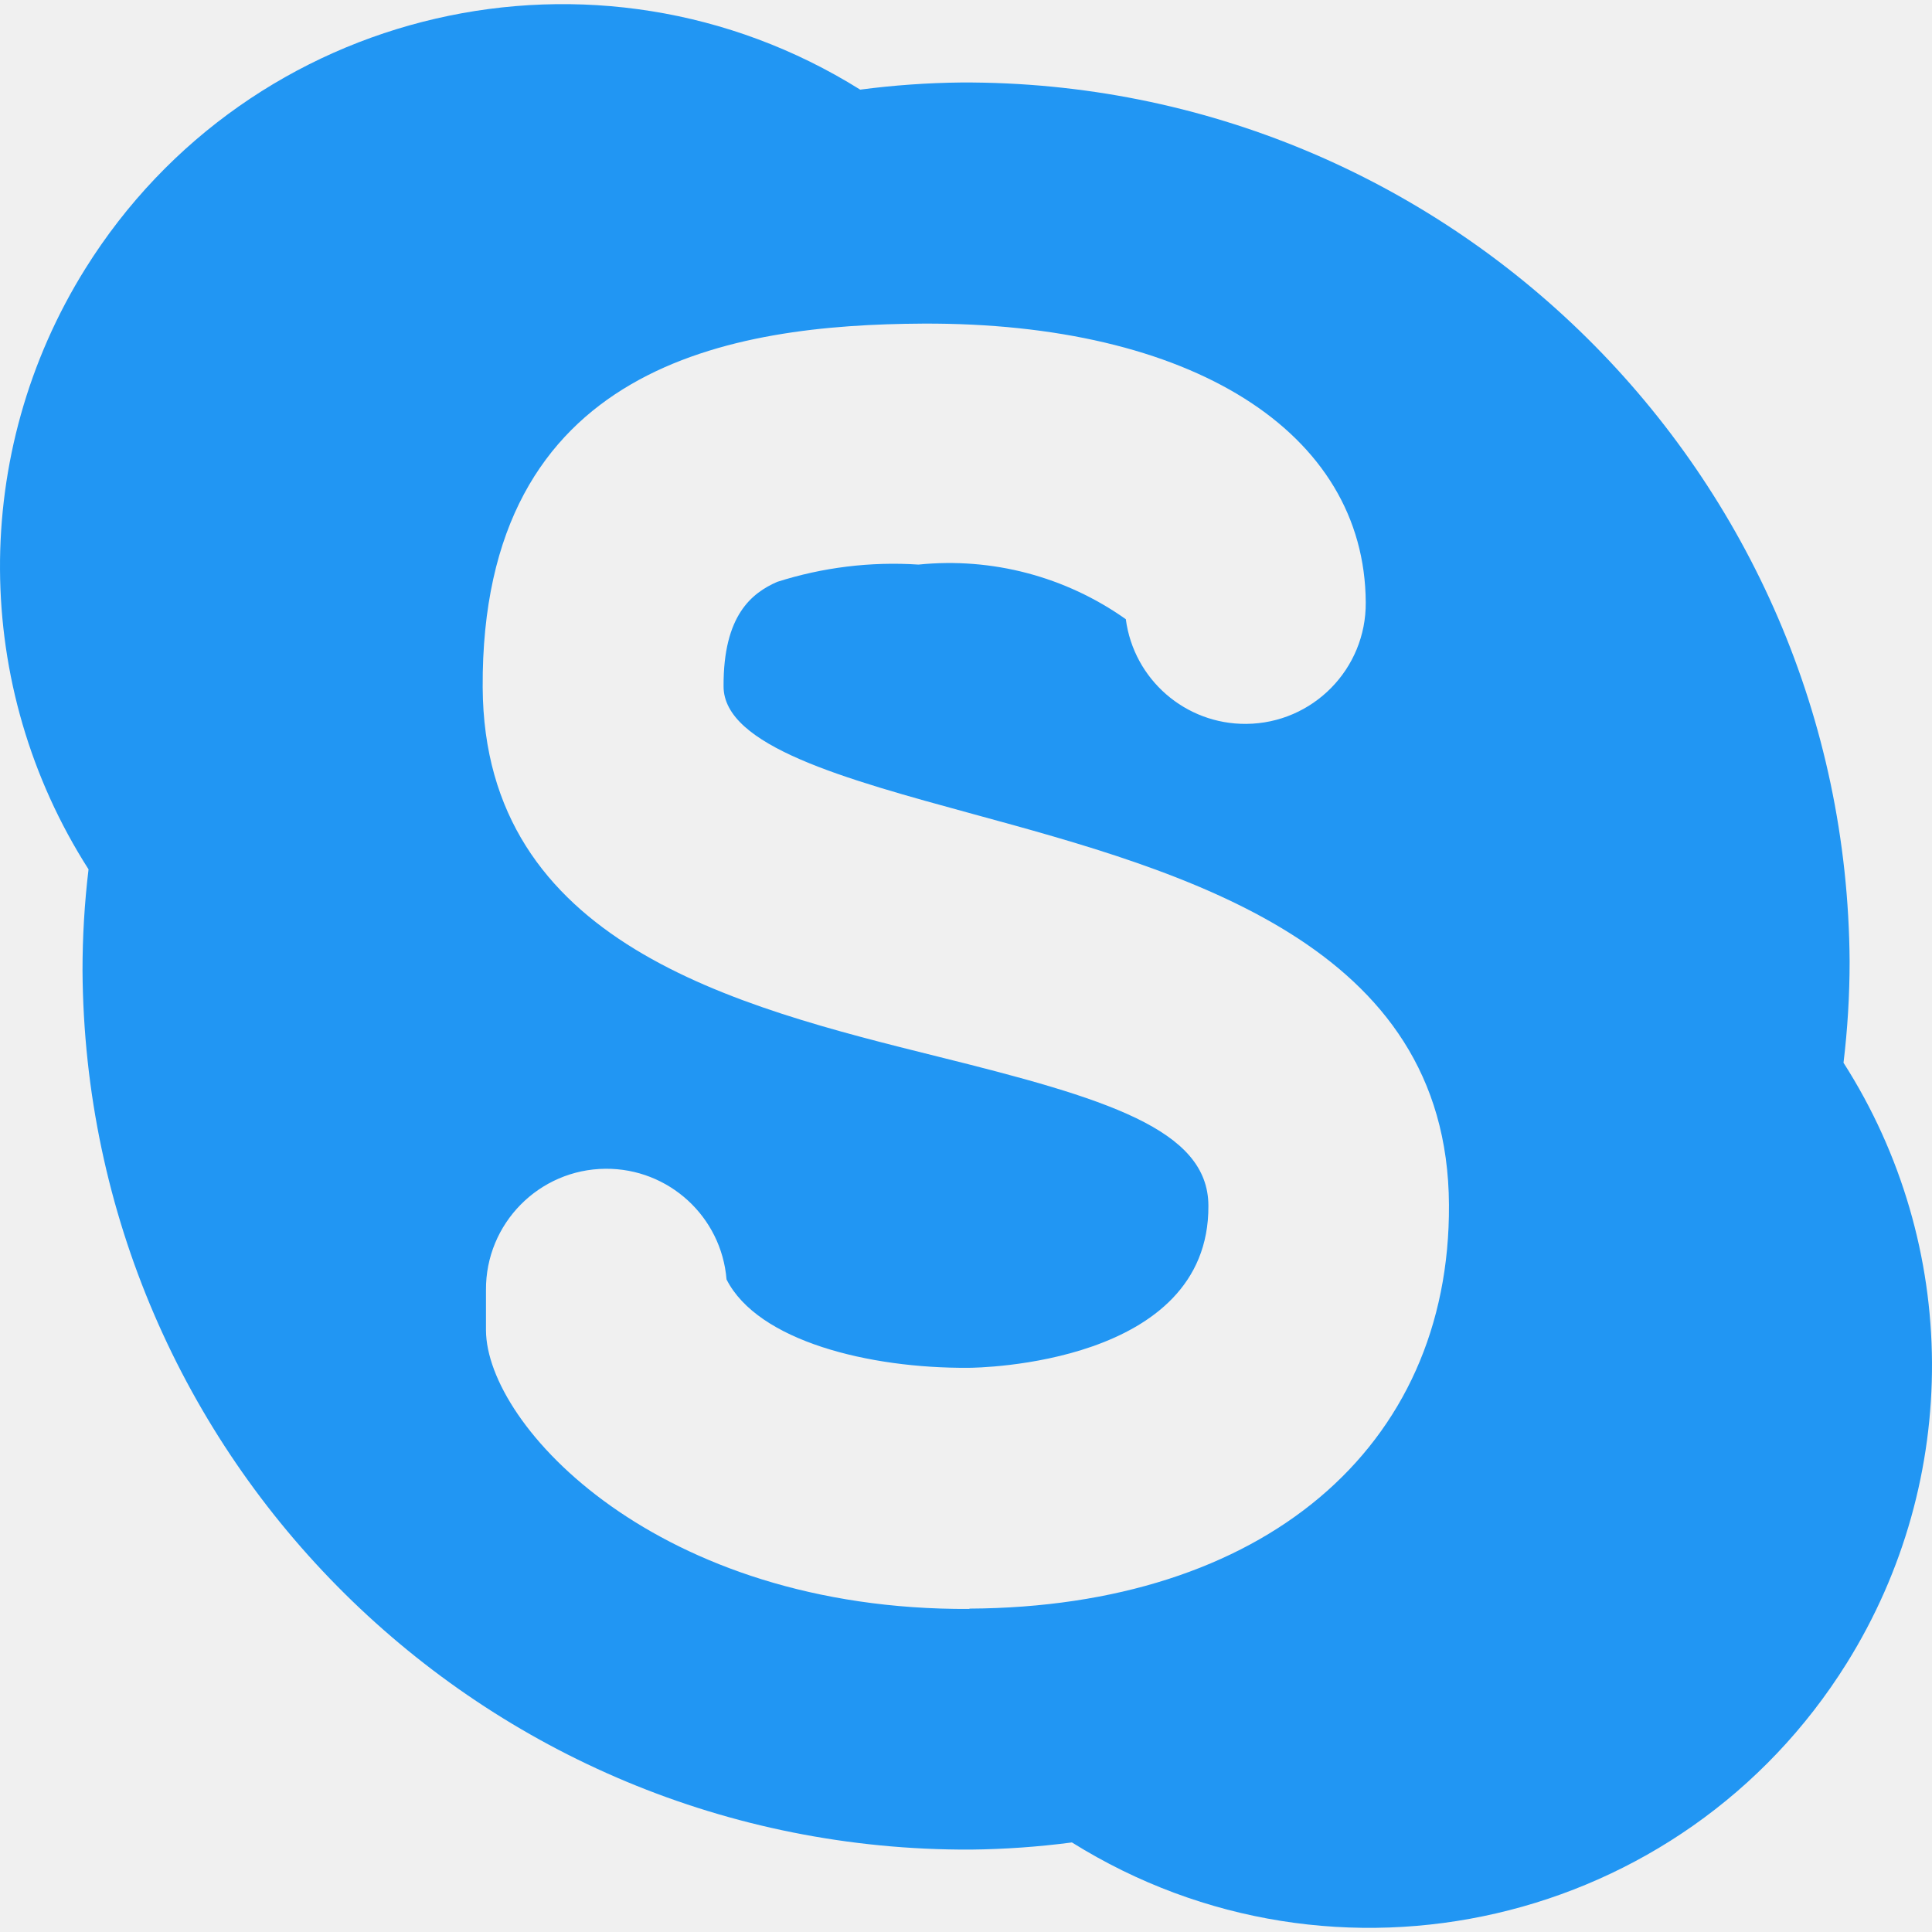
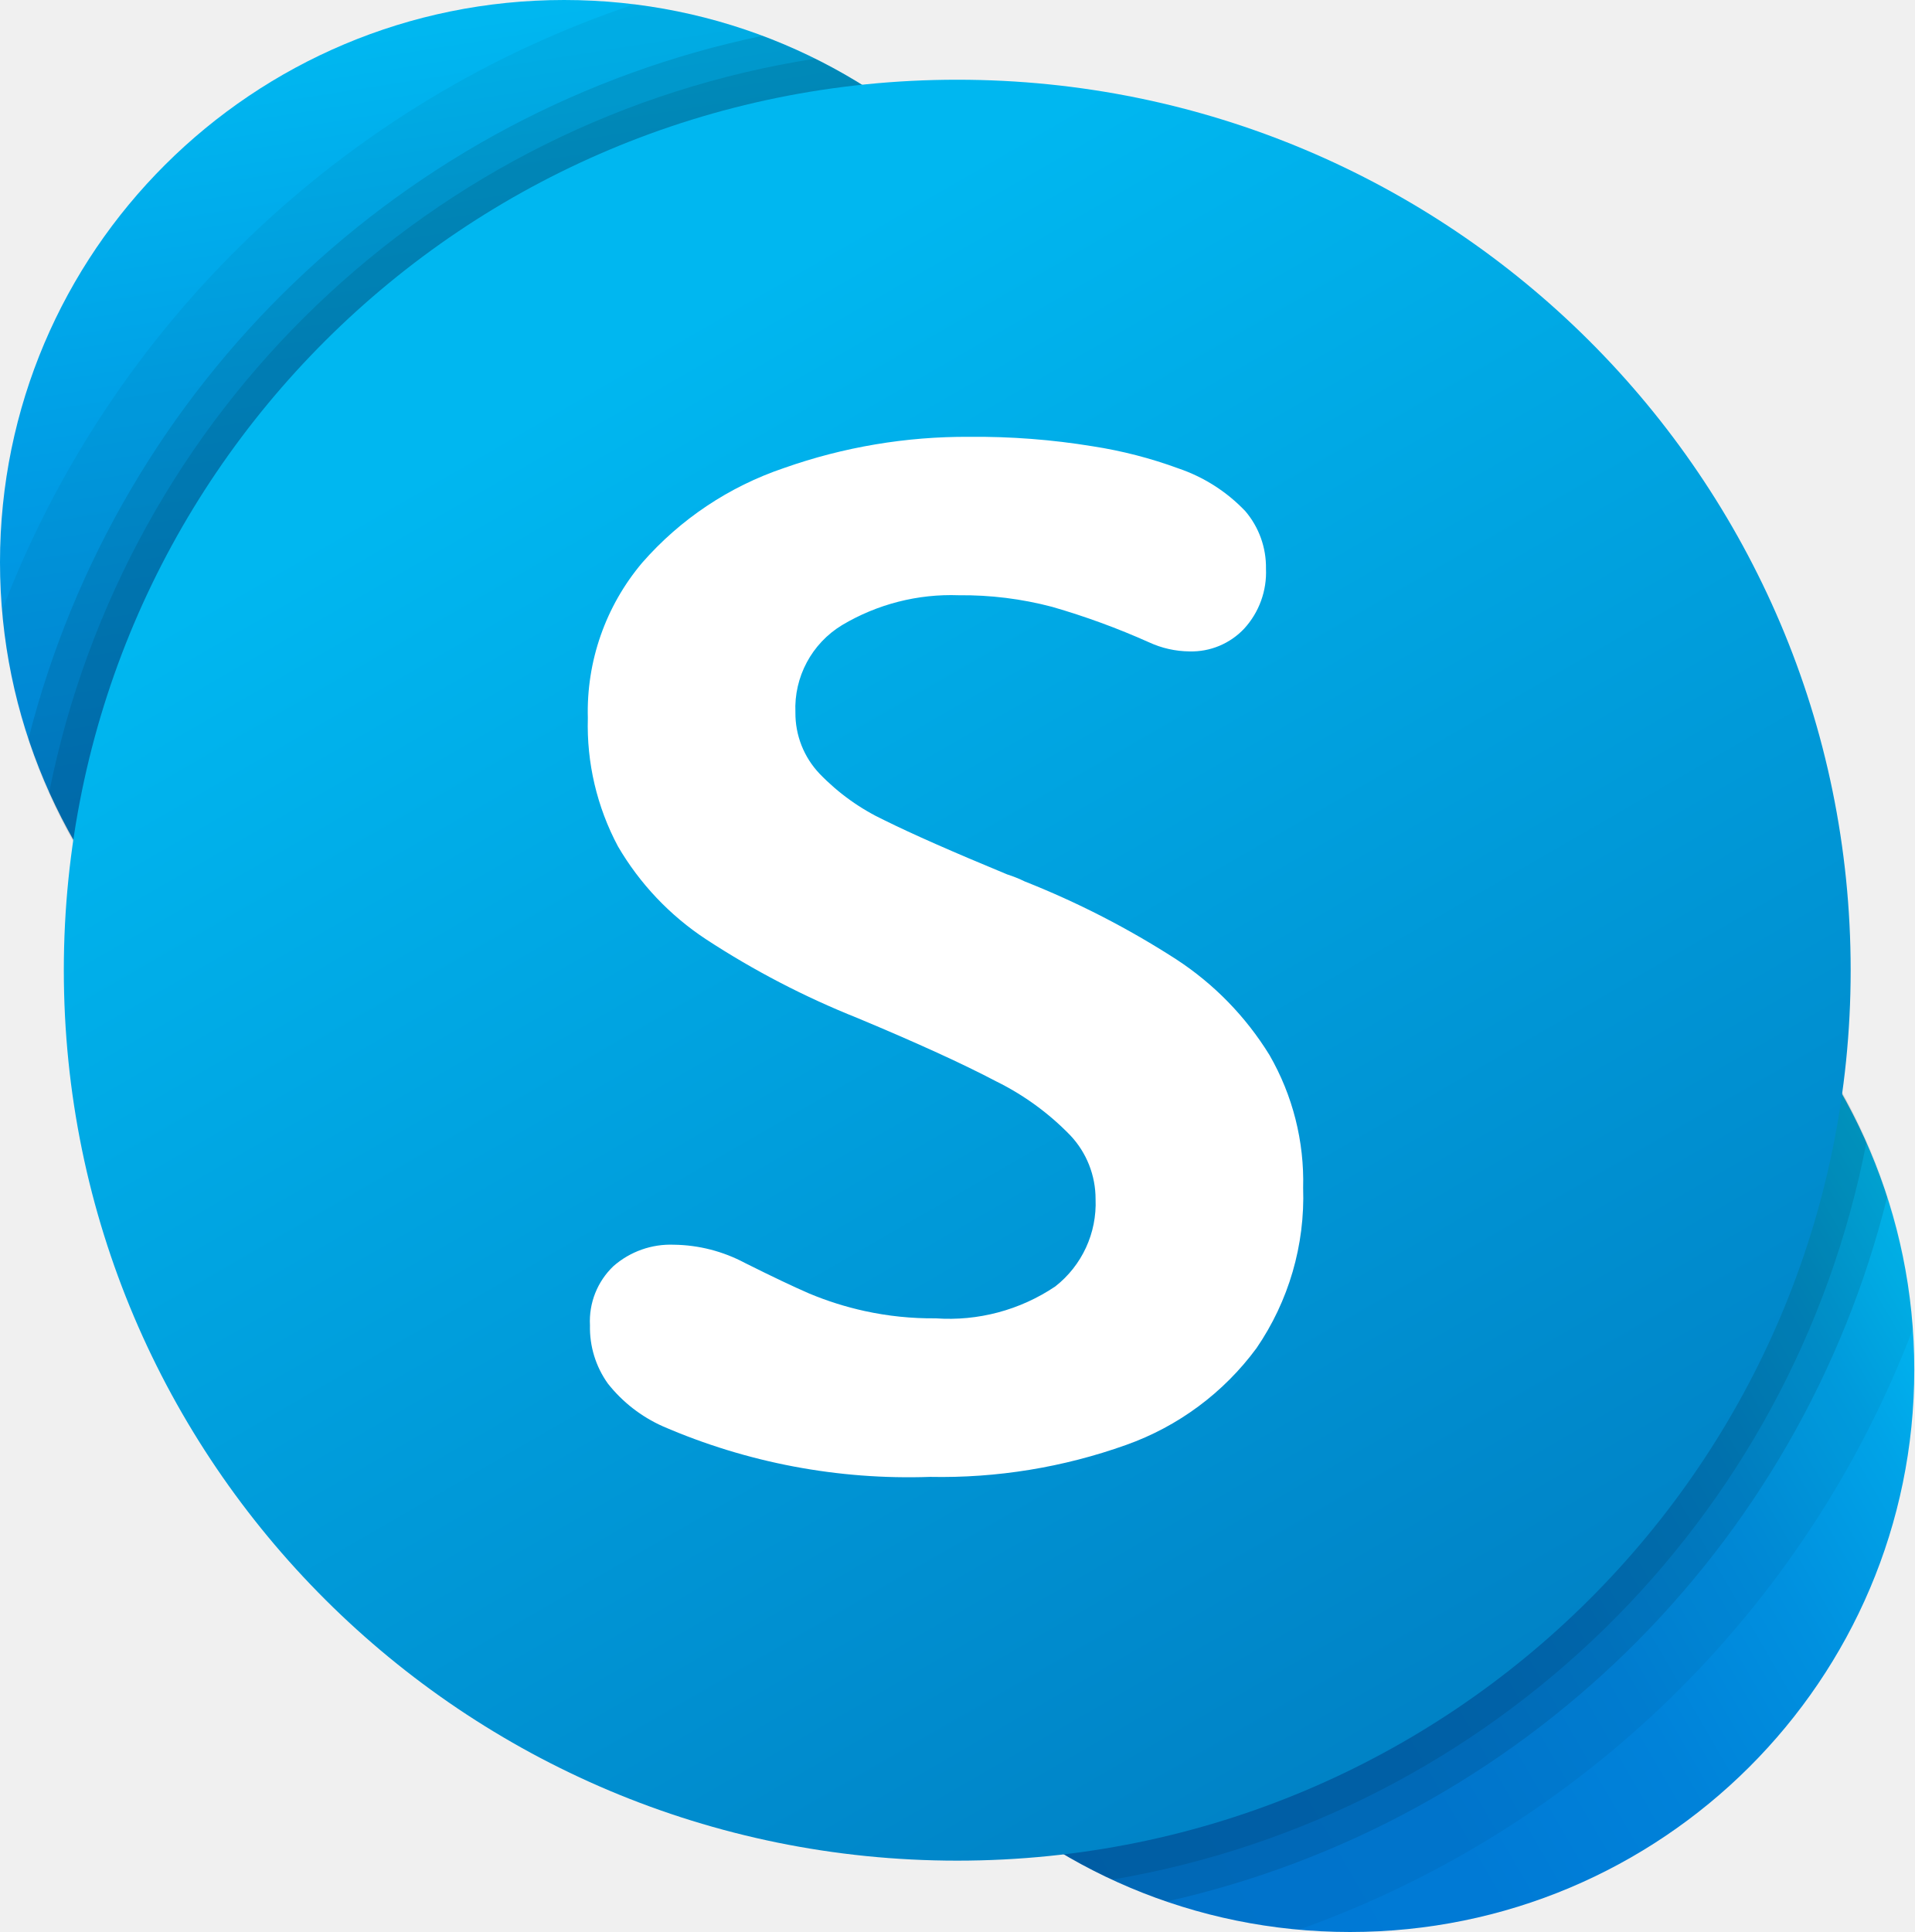
- <svg xmlns="http://www.w3.org/2000/svg" version="1.1" id="Capa_1" x="0px" y="0px" viewBox="0 0 513.13 513.13" style="enable-background:new 0 0 513.13 513.13;" xml:space="preserve">
-   <path style="fill:#2196F3;" d="M489.628,282.261c1.08-8.934,1.621-17.924,1.621-26.923  C490.427,125.794,384.891,21.366,255.345,21.909c-8.99,0.093-17.966,0.727-26.88,1.899C158.522-19.895,66.393,1.376,22.69,71.319  C-7.859,120.21-7.538,182.319,23.516,230.891c-1.071,8.927-1.606,17.91-1.6,26.901c0.811,129.544,106.337,233.983,235.883,233.451  c8.997-0.094,17.98-0.728,26.901-1.899c69.955,43.684,162.078,22.387,205.762-47.569  C520.985,392.897,520.66,330.818,489.628,282.261z M257.457,427.328c-82.816,0.427-128.256-48.661-128.384-74.005v-10.667  c-0.131-17.673,14.089-32.105,31.761-32.237c16.756-0.124,30.771,12.698,32.132,29.399c8.341,16.405,37.931,23.637,64.213,23.467  c2.624,0,64-0.832,63.765-43.008c0-20.373-27.221-28.565-71.872-39.659c-53.717-13.376-120.491-29.973-120.875-98.048  c-0.469-86.059,66.517-96.341,116.821-96.619c71.296-0.363,117.483,28.715,117.717,74.048c0.145,17.673-14.064,32.117-31.736,32.262  c-16.151,0.133-29.869-11.791-31.987-27.803c-15.996-11.334-35.557-16.488-55.061-14.507c-12.708-0.834-25.459,0.729-37.589,4.608  c-6.656,2.965-14.272,8.789-14.187,27.733c0,15.829,32.192,24.597,66.133,33.877c56.213,15.339,126.165,34.453,126.528,103.787  c0.405,64.747-49.6,106.88-127.36,107.285L257.457,427.328z" />
-   <g>
- </g>
-   <g>
- </g>
-   <g>
- </g>
-   <g>
- </g>
-   <g>
- </g>
-   <g>
- </g>
-   <g>
- </g>
-   <g>
- </g>
-   <g>
- </g>
-   <g>
- </g>
-   <g>
- </g>
-   <g>
- </g>
-   <g>
- </g>
-   <g>
- </g>
-   <g>
- </g>
+ <svg xmlns="http://www.w3.org/2000/svg" height="1000" width="990.833">
+   <defs>
+     <linearGradient id="a" x1="8.393" y1="1.106" x2="11.125" y2="18.354" gradientUnits="userSpaceOnUse">
+       <stop offset=".012" stop-color="#00b7f0" />
+       <stop offset=".339" stop-color="#009de5" />
+       <stop offset=".755" stop-color="#0082d9" />
+       <stop offset="1" stop-color="#0078d4" />
+     </linearGradient>
+     <linearGradient id="b" x1="14.379" y1="26.645" x2="29.546" y2="17.889" gradientUnits="userSpaceOnUse">
+       <stop offset="0" stop-color="#0078d4" />
+       <stop offset=".37" stop-color="#007ad5" />
+       <stop offset=".573" stop-color="#0082d9" />
+       <stop offset=".735" stop-color="#0090df" />
+       <stop offset=".875" stop-color="#00a3e7" />
+       <stop offset="1" stop-color="#00bcf2" />
+     </linearGradient>
+     <linearGradient id="c" x1="10.45" y1="6.689" x2="24.291" y2="30.662" gradientUnits="userSpaceOnUse">
+       <stop offset="0" stop-color="#00b7f0" />
+       <stop offset="1" stop-color="#007cc1" />
+     </linearGradient>
+   </defs>
+   <g transform="translate(-381.7262,-337.1429)">
+     <path d="m 18.518,9.73 a 8.759,8.73 0 0 1 -8.759,8.73 8.759,8.73 0 0 1 -8.759,-8.73 8.759,8.73 0 0 1 8.759,-8.73 8.759,8.73 0 0 1 8.759,8.73" transform="matrix(33.33333,0,0,33.33333,348.3929,303.8095)" style="fill:url(#a)" />
+     <path d="m 30.725,22.267 a 8.762,8.733 0 0 1 -8.762,8.733 8.762,8.733 0 0 1 -8.762,-8.733 8.762,8.733 0 0 1 8.762,-8.733 8.762,8.733 0 0 1 8.762,8.733" transform="matrix(33.33333,0,0,33.33333,348.3929,303.8095)" style="fill:url(#b)" />
+     <path d="m 1.032,10.477 a 8.758,8.758 0 1 0 9.817,-9.41 15.915,15.915 0 0 0 -9.817,9.41 z" fill-rule="evenodd" opacity=".05" transform="matrix(33.33333,0,0,33.33333,348.3929,303.8095)" />
+     <path d="m 30.702,21.64 a 8.761,8.761 0 1 0 -9.533,9.324 15.915,15.915 0 0 0 9.533,-9.325 z" fill-rule="evenodd" opacity=".05" transform="matrix(33.33333,0,0,33.33333,348.3929,303.8095)" />
+     <path d="m 1.442,12.473 a 8.755,8.755 0 1 0 11.398,-10.917 14.893,14.893 0 0 0 -11.398,10.917 z" fill-rule="evenodd" opacity=".1" transform="matrix(33.33333,0,0,33.33333,348.3929,303.8095)" />
+     <path d="m 30.304,19.588 a 8.758,8.758 0 1 0 -11.192,10.939 14.893,14.893 0 0 0 11.192,-10.939 z" fill-rule="evenodd" opacity=".1" transform="matrix(33.33333,0,0,33.33333,348.3929,303.8095)" />
+     <path d="m 1.764,13.301 a 8.753,8.753 0 1 0 11.894,-11.39 14.387,14.387 0 0 0 -11.894,11.39 z" fill-rule="evenodd" opacity=".1" transform="matrix(33.33333,0,0,33.33333,348.3929,303.8095)" />
+     <path d="m 29.981,18.743 a 8.756,8.756 0 1 0 -11.713,11.444 14.386,14.386 0 0 0 11.713,-11.444 z" fill-rule="evenodd" opacity=".1" transform="matrix(33.33333,0,0,33.33333,348.3929,303.8095)" />
+     <path d="m 29.737,16.065 a 13.873,13.827 0 0 1 -13.873,13.827 13.873,13.827 0 0 1 -13.873,-13.827 13.873,13.827 0 0 1 13.873,-13.827 13.873,13.827 0 0 1 13.873,13.827" transform="matrix(33.33333,0,0,33.33333,348.3929,303.8095)" style="fill:url(#c)" />
+     <path d="m 11.963,15.585 a 4.358,4.358 0 0 1 -1.367,-1.442 3.986,3.986 0 0 1 -0.468,-1.993 3.582,3.582 0 0 1 0.844,-2.412 5.08,5.08 0 0 1 2.2,-1.47 8.495,8.495 0 0 1 2.88,-0.485 11.184,11.184 0 0 1 1.916,0.147 6.918,6.918 0 0 1 1.329,0.343 2.576,2.576 0 0 1 1.04,0.664 1.344,1.344 0 0 1 0.321,0.893 1.294,1.294 0 0 1 -0.338,0.931 1.124,1.124 0 0 1 -0.849,0.354 1.529,1.529 0 0 1 -0.631,-0.142 11.434,11.434 0 0 0 -1.503,-0.55 5.455,5.455 0 0 0 -1.448,-0.18 3.305,3.305 0 0 0 -1.814,0.464 1.509,1.509 0 0 0 -0.724,1.355 1.363,1.363 0 0 0 0.376,0.953 3.426,3.426 0 0 0 1.013,0.725 q 0.637,0.316 1.9,0.838 a 1.97,1.97 0 0 1 0.272,0.109 13.497,13.497 0 0 1 2.352,1.209 4.742,4.742 0 0 1 1.448,1.486 3.92,3.92 0 0 1 0.523,2.064 4.151,4.151 0 0 1 -0.724,2.488 4.304,4.304 0 0 1 -2.025,1.503 8.537,8.537 0 0 1 -3.044,0.496 9.59,9.59 0 0 1 -4.149,-0.785 2.258,2.258 0 0 1 -0.854,-0.664 1.493,1.493 0 0 1 -0.278,-0.904 1.181,1.181 0 0 1 0.365,-0.92 1.345,1.345 0 0 1 0.941,-0.332 2.407,2.407 0 0 1 1.1,0.283 q 0.632,0.316 0.997,0.474 a 5.008,5.008 0 0 0 0.86,0.272 4.92,4.92 0 0 0 1.105,0.114 2.95,2.95 0 0 0 1.857,-0.495 1.635,1.635 0 0 0 0.626,-1.356 1.44,1.44 0 0 0 -0.392,-0.99 4.167,4.167 0 0 0 -1.154,-0.84 q -0.763,-0.402 -2.146,-0.98 a 13.291,13.291 0 0 1 -2.357,-1.225" fill="#fff" fill-rule="evenodd" transform="matrix(33.33333,0,0,33.33333,348.3929,303.8095)" />
+   </g>
</svg>
